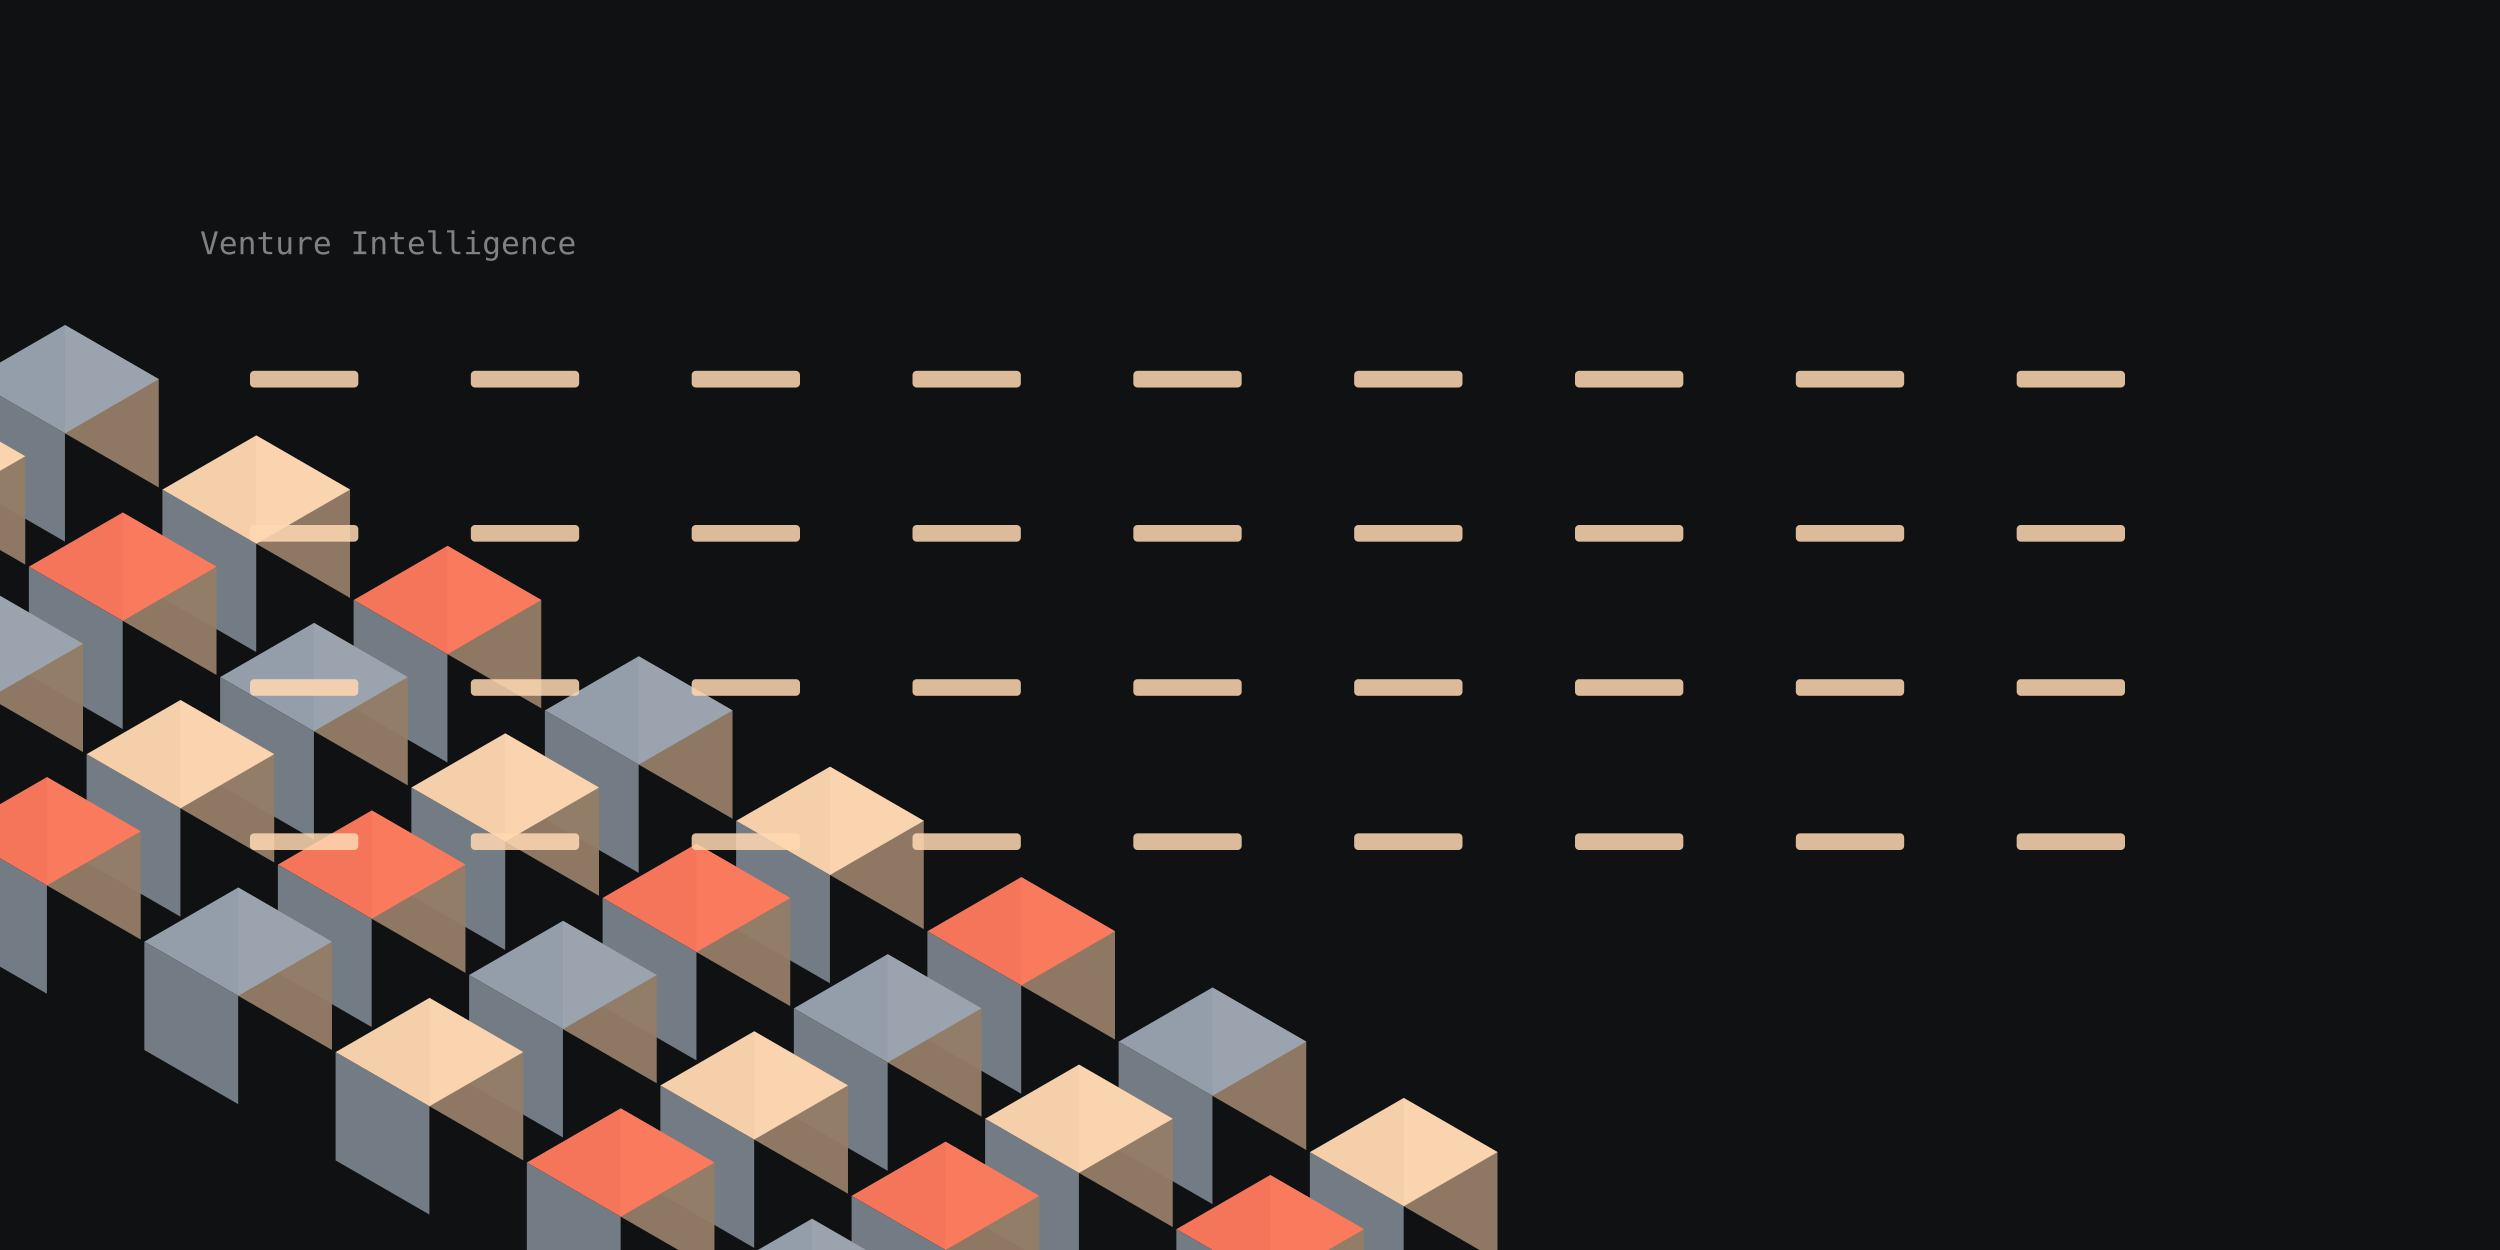
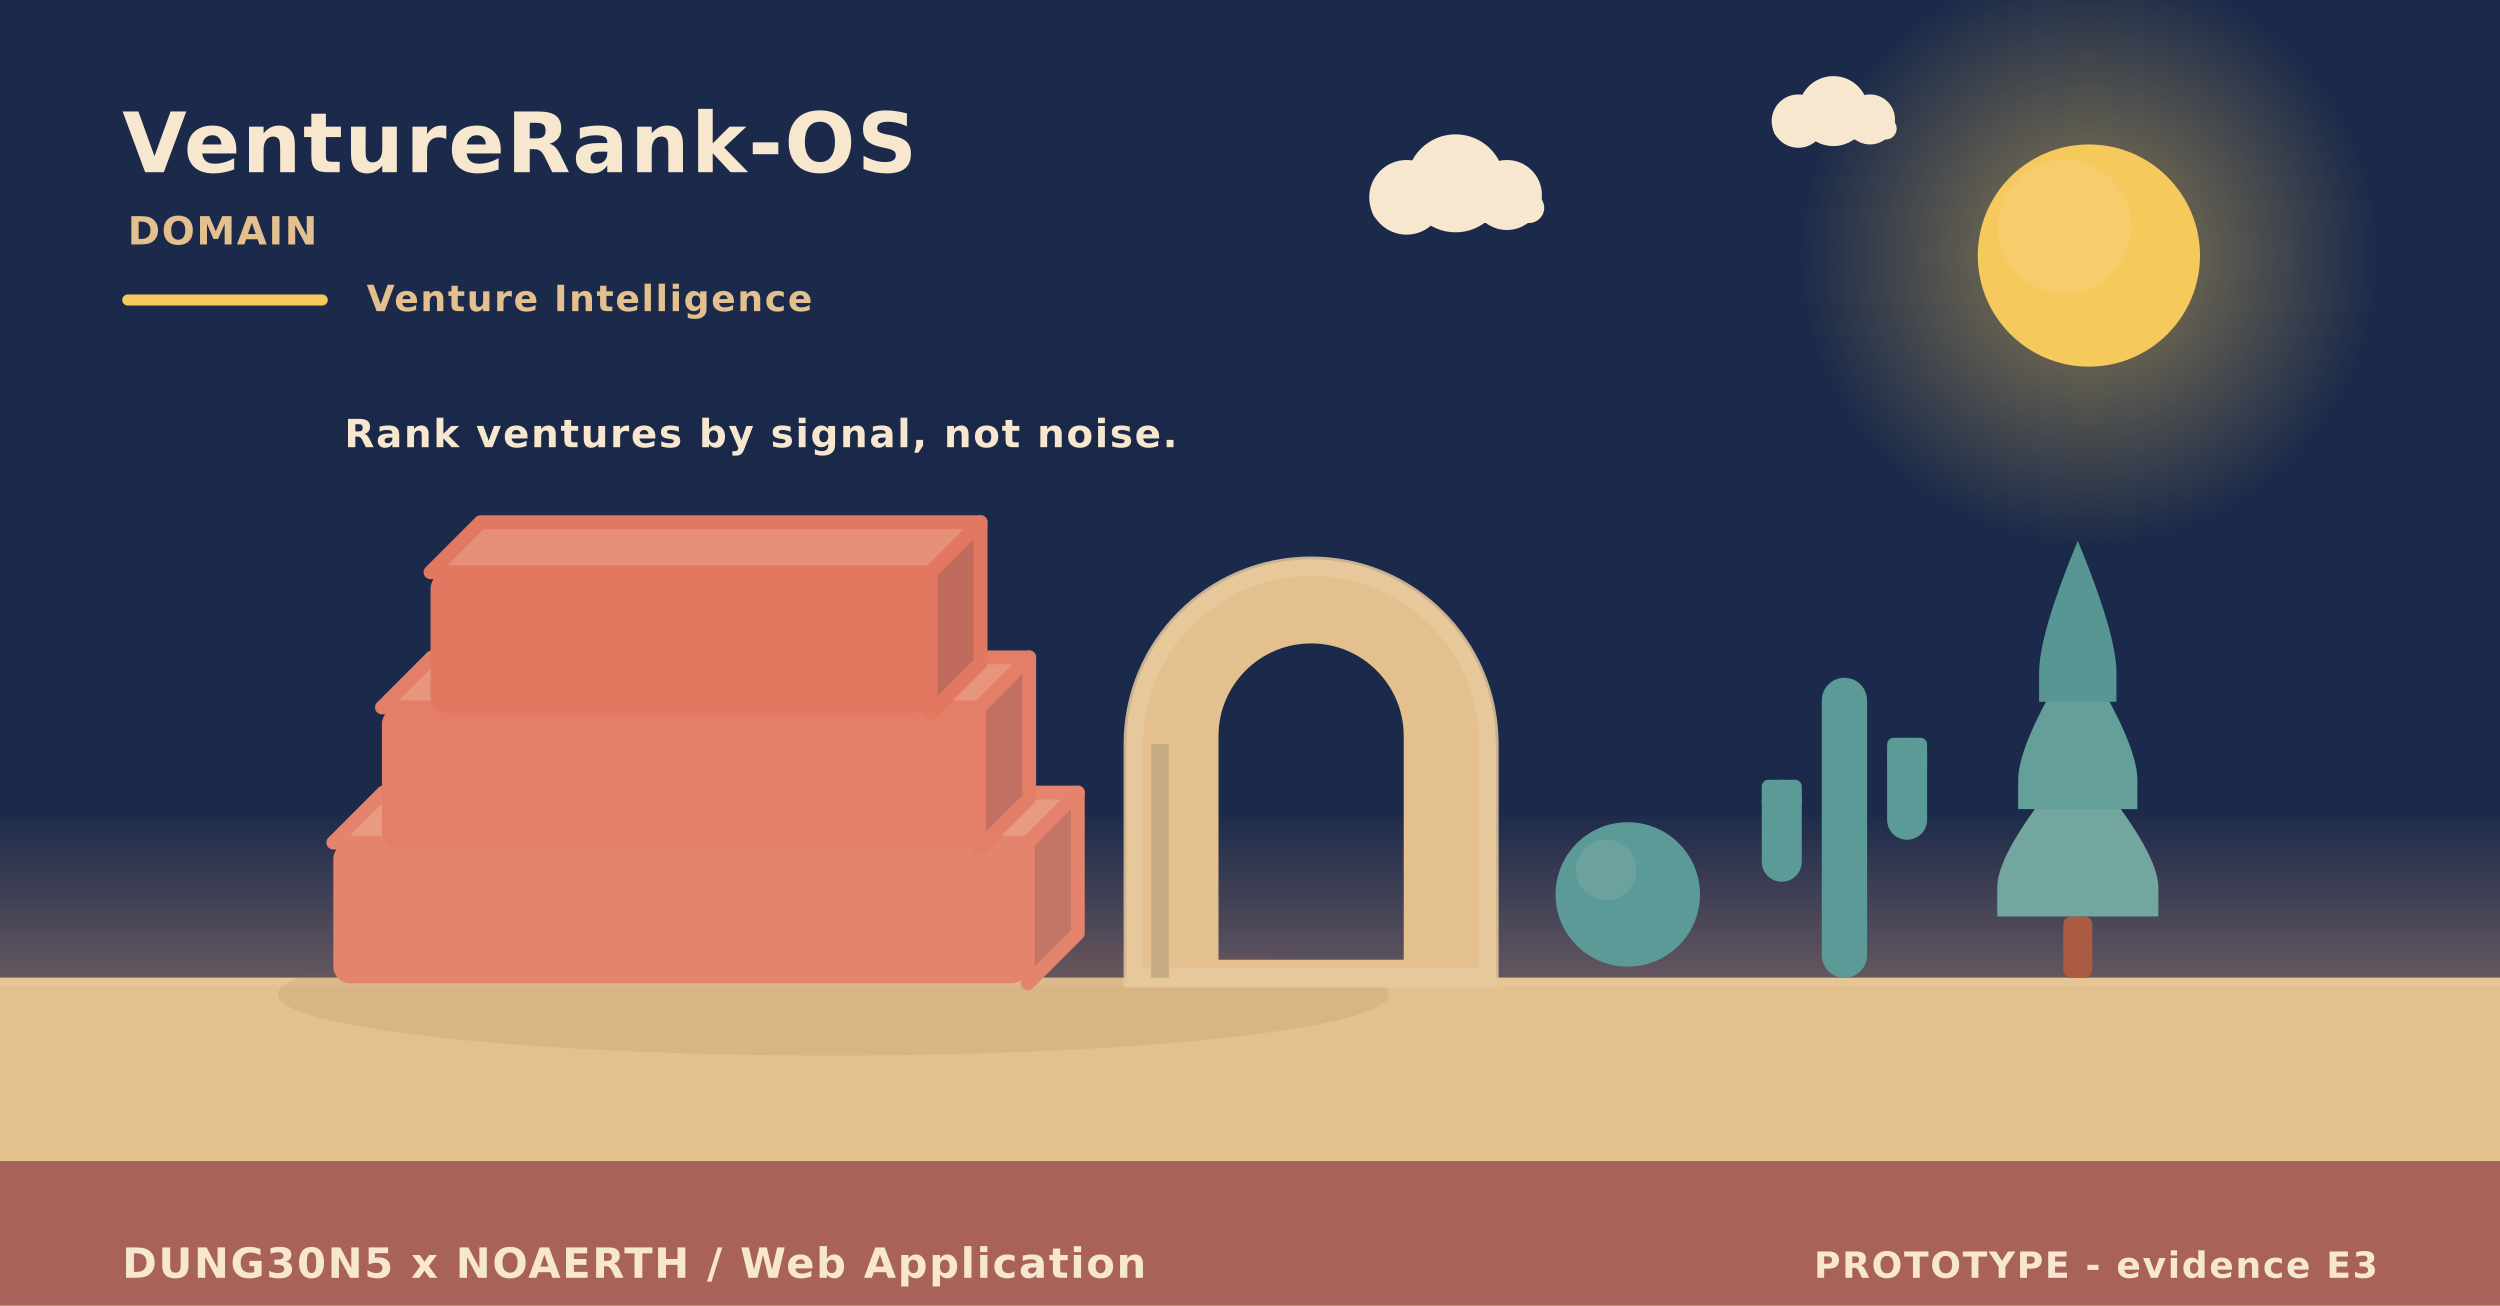
- <svg xmlns="http://www.w3.org/2000/svg" viewBox="0 0 1200 600" width="1200" height="600" role="img" aria-label="VentureRank-OS domain model">
-   <rect width="1200" height="600" fill="#0f1113" />
-   <defs>
-     <linearGradient id="gd" x1="0" y1="0" x2="1" y2="1">
-       <stop offset="0%" stop-color="#ff7a5c" />
-       <stop offset="100%" stop-color="#9aa5b1" />
-     </linearGradient>
-   </defs>
+ <svg xmlns="http://www.w3.org/2000/svg" width="900" height="470" viewBox="0 0 900 470" role="img" aria-label="VentureRank-OS - the problem it addresses">
+   <linearGradient id="skym" x1="0" y1="0" x2="0" y2="1">
+     <stop offset="0" stop-color="#1b2a4a" />
+     <stop offset="0.62" stop-color="#1b2a4a" />
+     <stop offset="1" stop-color="#f3ad8a" />
+   </linearGradient>
+   <rect width="900" height="470" fill="url(#skym)" />
+   <radialGradient id="sunm">
+     <stop offset="0.35" stop-color="#f5c95c" stop-opacity="0.34" />
+     <stop offset="1" stop-color="#f5c95c" stop-opacity="0" />
+   </radialGradient>
+   <circle cx="752" cy="92" r="104" fill="url(#sunm)" />
+   <circle cx="752" cy="92" r="40" fill="#f5c95c" />
+   <circle cx="743.2" cy="81.6" r="24" fill="#f5d27e" opacity="0.5" />
  <g>
-     <polygon points="-60.62,155.00 -15.59,181.00 -15.59,129.00 -60.62,103.00" fill="#947d67" opacity="0.95" />
-     <polygon points="-105.66,181.00 -60.62,207.00 -60.62,155.00 -105.66,129.00" fill="#78818a" opacity="0.95" />
-     <polygon points="-60.62,103.00 -15.59,129.00 -60.62,155.00 -105.66,129.00" fill="#ff7a5c" opacity="0.95" />
-     <g>
-       <rect x="120.00" y="178.00" width="52.00" height="8.00" rx="2.00" fill="#ffd8b1" opacity="0.85" />
-       <animateTransform attributeName="transform" type="translate" values="120.00,190.00 226.00,190.00" dur="7.136s" begin="0.0s" repeatCount="indefinite" />
-     </g>
+     <circle cx="524" cy="66" r="17.64" fill="#f6e7ce" />
+     <circle cx="506.36" cy="71.04" r="13.44" fill="#f6e7ce" />
+     <circle cx="542.48" cy="70.2" r="12.6" fill="#f6e7ce" />
+     <rect x="493.76" y="69.36" width="62.16" height="10.92" rx="5.46" fill="#f6e7ce" />
+     <animateTransform attributeName="transform" type="translate" values="0 0;24 0;0 0" dur="36s" begin="0s" repeatCount="indefinite" />
  </g>
  <g>
-     <polygon points="31.18,208.00 76.21,234.00 76.21,182.00 31.18,156.00" fill="#947d67" opacity="0.95" />
-     <polygon points="-13.86,234.00 31.18,260.00 31.18,208.00 -13.86,182.00" fill="#78818a" opacity="0.95" />
-     <polygon points="31.18,156.00 76.21,182.00 31.18,208.00 -13.86,182.00" fill="#9aa5b1" opacity="0.95" />
-     <g>
-       <rect x="226.00" y="178.00" width="52.00" height="8.00" rx="2.00" fill="#ffd8b1" opacity="0.85" />
-       <animateTransform attributeName="transform" type="translate" values="226.00,190.00 332.00,190.00" dur="7.136s" begin="0.12s" repeatCount="indefinite" />
-     </g>
+     <circle cx="660" cy="40" r="12.6" fill="#f6e7ce" />
+     <circle cx="647.4" cy="43.6" r="9.6" fill="#f6e7ce" />
+     <circle cx="673.2" cy="43" r="9" fill="#f6e7ce" />
+     <rect x="638.4" y="42.4" width="44.4" height="7.8" rx="3.9" fill="#f6e7ce" />
+     <animateTransform attributeName="transform" type="translate" values="0 0;-18 0;0 0" dur="46s" begin="3s" repeatCount="indefinite" />
  </g>
-   <g>
-     <polygon points="122.98,261.00 168.01,287.00 168.01,235.00 122.98,209.00" fill="#947d67" opacity="0.95" />
-     <polygon points="77.94,287.00 122.98,313.00 122.98,261.00 77.94,235.00" fill="#78818a" opacity="0.95" />
-     <polygon points="122.98,209.00 168.01,235.00 122.98,261.00 77.94,235.00" fill="#ffd8b1" opacity="0.95" />
-     <g>
-       <rect x="332.00" y="178.00" width="52.00" height="8.00" rx="2.00" fill="#ffd8b1" opacity="0.85" />
-       <animateTransform attributeName="transform" type="translate" values="332.00,190.00 438.00,190.00" dur="7.136s" begin="0.24s" repeatCount="indefinite" />
-     </g>
-   </g>
-   <g>
-     <polygon points="214.77,314.00 259.81,340.00 259.81,288.00 214.77,262.00" fill="#947d67" opacity="0.95" />
-     <polygon points="169.74,340.00 214.77,366.00 214.77,314.00 169.74,288.00" fill="#78818a" opacity="0.95" />
-     <polygon points="214.77,262.00 259.81,288.00 214.77,314.00 169.74,288.00" fill="#ff7a5c" opacity="0.95" />
-     <g>
-       <rect x="438.00" y="178.00" width="52.00" height="8.00" rx="2.00" fill="#ffd8b1" opacity="0.85" />
-       <animateTransform attributeName="transform" type="translate" values="438.00,190.00 544.00,190.00" dur="7.136s" begin="0.36s" repeatCount="indefinite" />
-     </g>
-   </g>
-   <g>
-     <polygon points="306.57,367.00 351.61,393.00 351.61,341.00 306.57,315.00" fill="#947d67" opacity="0.95" />
-     <polygon points="261.54,393.00 306.57,419.00 306.57,367.00 261.54,341.00" fill="#78818a" opacity="0.95" />
-     <polygon points="306.57,315.00 351.61,341.00 306.57,367.00 261.54,341.00" fill="#9aa5b1" opacity="0.95" />
-     <g>
-       <rect x="544.00" y="178.00" width="52.00" height="8.00" rx="2.00" fill="#ffd8b1" opacity="0.85" />
-       <animateTransform attributeName="transform" type="translate" values="544.00,190.00 650.00,190.00" dur="7.136s" begin="0.48s" repeatCount="indefinite" />
-     </g>
-   </g>
-   <g>
-     <polygon points="398.37,420.00 443.41,446.00 443.41,394.00 398.37,368.00" fill="#947d67" opacity="0.95" />
-     <polygon points="353.34,446.00 398.37,472.00 398.37,420.00 353.34,394.00" fill="#78818a" opacity="0.95" />
-     <polygon points="398.37,368.00 443.41,394.00 398.37,420.00 353.34,394.00" fill="#ffd8b1" opacity="0.95" />
-     <g>
-       <rect x="650.00" y="178.00" width="52.00" height="8.00" rx="2.00" fill="#ffd8b1" opacity="0.85" />
-       <animateTransform attributeName="transform" type="translate" values="650.00,190.00 756.00,190.00" dur="7.136s" begin="0.6s" repeatCount="indefinite" />
-     </g>
-   </g>
-   <g>
-     <polygon points="490.17,473.00 535.20,499.00 535.20,447.00 490.17,421.00" fill="#947d67" opacity="0.95" />
-     <polygon points="445.14,499.00 490.17,525.00 490.17,473.00 445.14,447.00" fill="#78818a" opacity="0.95" />
-     <polygon points="490.17,421.00 535.20,447.00 490.17,473.00 445.14,447.00" fill="#ff7a5c" opacity="0.95" />
-     <g>
-       <rect x="756.00" y="178.00" width="52.00" height="8.00" rx="2.00" fill="#ffd8b1" opacity="0.85" />
-       <animateTransform attributeName="transform" type="translate" values="756.00,190.00 862.00,190.00" dur="7.136s" begin="0.72s" repeatCount="indefinite" />
-     </g>
-   </g>
-   <g>
-     <polygon points="581.97,526.00 627.00,552.00 627.00,500.00 581.97,474.00" fill="#947d67" opacity="0.95" />
-     <polygon points="536.94,552.00 581.97,578.00 581.97,526.00 536.94,500.00" fill="#78818a" opacity="0.95" />
-     <polygon points="581.97,474.00 627.00,500.00 581.97,526.00 536.94,500.00" fill="#9aa5b1" opacity="0.95" />
-     <g>
-       <rect x="862.00" y="178.00" width="52.00" height="8.00" rx="2.00" fill="#ffd8b1" opacity="0.85" />
-       <animateTransform attributeName="transform" type="translate" values="862.00,190.00 968.00,190.00" dur="7.136s" begin="0.84s" repeatCount="indefinite" />
-     </g>
-   </g>
-   <g>
-     <polygon points="673.77,579.00 718.80,605.00 718.80,553.00 673.77,527.00" fill="#947d67" opacity="0.95" />
-     <polygon points="628.73,605.00 673.77,631.00 673.77,579.00 628.73,553.00" fill="#78818a" opacity="0.95" />
-     <polygon points="673.77,527.00 718.80,553.00 673.77,579.00 628.73,553.00" fill="#ffd8b1" opacity="0.95" />
-     <g>
-       <rect x="968.00" y="178.00" width="52.00" height="8.00" rx="2.00" fill="#ffd8b1" opacity="0.85" />
-       <animateTransform attributeName="transform" type="translate" values="968.00,190.00 1074.00,190.00" dur="7.136s" begin="0.96s" repeatCount="indefinite" />
-     </g>
-   </g>
-   <g>
-     <polygon points="-124.71,192.00 -79.67,218.00 -79.67,166.00 -124.71,140.00" fill="#947d67" opacity="0.95" />
-     <polygon points="-169.74,218.00 -124.71,244.00 -124.71,192.00 -169.74,166.00" fill="#78818a" opacity="0.95" />
-     <polygon points="-124.71,140.00 -79.67,166.00 -124.71,192.00 -169.74,166.00" fill="#9aa5b1" opacity="0.95" />
-     <g>
-       <rect x="120.00" y="252.00" width="52.00" height="8.00" rx="2.00" fill="#ffd8b1" opacity="0.85" />
-       <animateTransform attributeName="transform" type="translate" values="120.00,264.00 226.00,264.00" dur="7.136s" begin="0.3s" repeatCount="indefinite" />
-     </g>
-   </g>
-   <g>
-     <polygon points="-32.91,245.00 12.12,271.00 12.12,219.00 -32.91,193.00" fill="#947d67" opacity="0.95" />
-     <polygon points="-77.94,271.00 -32.91,297.00 -32.91,245.00 -77.94,219.00" fill="#78818a" opacity="0.95" />
-     <polygon points="-32.91,193.00 12.12,219.00 -32.91,245.00 -77.94,219.00" fill="#ffd8b1" opacity="0.95" />
-     <g>
-       <rect x="226.00" y="252.00" width="52.00" height="8.00" rx="2.00" fill="#ffd8b1" opacity="0.85" />
-       <animateTransform attributeName="transform" type="translate" values="226.00,264.00 332.00,264.00" dur="7.136s" begin="0.42s" repeatCount="indefinite" />
-     </g>
-   </g>
-   <g>
-     <polygon points="58.89,298.00 103.92,324.00 103.92,272.00 58.89,246.00" fill="#947d67" opacity="0.95" />
-     <polygon points="13.86,324.00 58.89,350.00 58.89,298.00 13.86,272.00" fill="#78818a" opacity="0.95" />
-     <polygon points="58.89,246.00 103.92,272.00 58.89,298.00 13.86,272.00" fill="#ff7a5c" opacity="0.95" />
-     <g>
-       <rect x="332.00" y="252.00" width="52.00" height="8.00" rx="2.00" fill="#ffd8b1" opacity="0.85" />
-       <animateTransform attributeName="transform" type="translate" values="332.00,264.00 438.00,264.00" dur="7.136s" begin="0.54s" repeatCount="indefinite" />
-     </g>
-   </g>
-   <g>
-     <polygon points="150.69,351.00 195.72,377.00 195.72,325.00 150.69,299.00" fill="#947d67" opacity="0.95" />
-     <polygon points="105.66,377.00 150.69,403.00 150.69,351.00 105.66,325.00" fill="#78818a" opacity="0.95" />
-     <polygon points="150.69,299.00 195.72,325.00 150.69,351.00 105.66,325.00" fill="#9aa5b1" opacity="0.95" />
-     <g>
-       <rect x="438.00" y="252.00" width="52.00" height="8.00" rx="2.00" fill="#ffd8b1" opacity="0.85" />
-       <animateTransform attributeName="transform" type="translate" values="438.00,264.00 544.00,264.00" dur="7.136s" begin="0.66s" repeatCount="indefinite" />
-     </g>
-   </g>
-   <g>
-     <polygon points="242.49,404.00 287.52,430.00 287.52,378.00 242.49,352.00" fill="#947d67" opacity="0.95" />
-     <polygon points="197.45,430.00 242.49,456.00 242.49,404.00 197.45,378.00" fill="#78818a" opacity="0.95" />
-     <polygon points="242.49,352.00 287.52,378.00 242.49,404.00 197.45,378.00" fill="#ffd8b1" opacity="0.95" />
-     <g>
-       <rect x="544.00" y="252.00" width="52.00" height="8.00" rx="2.00" fill="#ffd8b1" opacity="0.85" />
-       <animateTransform attributeName="transform" type="translate" values="544.00,264.00 650.00,264.00" dur="7.136s" begin="0.78s" repeatCount="indefinite" />
-     </g>
-   </g>
-   <g>
-     <polygon points="334.29,457.00 379.32,483.00 379.32,431.00 334.29,405.00" fill="#947d67" opacity="0.95" />
-     <polygon points="289.25,483.00 334.29,509.00 334.29,457.00 289.25,431.00" fill="#78818a" opacity="0.95" />
-     <polygon points="334.29,405.00 379.32,431.00 334.29,457.00 289.25,431.00" fill="#ff7a5c" opacity="0.95" />
-     <g>
-       <rect x="650.00" y="252.00" width="52.00" height="8.00" rx="2.00" fill="#ffd8b1" opacity="0.85" />
-       <animateTransform attributeName="transform" type="translate" values="650.00,264.00 756.00,264.00" dur="7.136s" begin="0.9s" repeatCount="indefinite" />
-     </g>
-   </g>
-   <g>
-     <polygon points="426.08,510.00 471.12,536.00 471.12,484.00 426.08,458.00" fill="#947d67" opacity="0.95" />
-     <polygon points="381.05,536.00 426.08,562.00 426.08,510.00 381.05,484.00" fill="#78818a" opacity="0.95" />
-     <polygon points="426.08,458.00 471.12,484.00 426.08,510.00 381.05,484.00" fill="#9aa5b1" opacity="0.95" />
-     <g>
-       <rect x="756.00" y="252.00" width="52.00" height="8.00" rx="2.00" fill="#ffd8b1" opacity="0.85" />
-       <animateTransform attributeName="transform" type="translate" values="756.00,264.00 862.00,264.00" dur="7.136s" begin="1.02s" repeatCount="indefinite" />
-     </g>
-   </g>
-   <g>
-     <polygon points="517.88,563.00 562.92,589.00 562.92,537.00 517.88,511.00" fill="#947d67" opacity="0.95" />
-     <polygon points="472.85,589.00 517.88,615.00 517.88,563.00 472.85,537.00" fill="#78818a" opacity="0.95" />
-     <polygon points="517.88,511.00 562.92,537.00 517.88,563.00 472.85,537.00" fill="#ffd8b1" opacity="0.95" />
-     <g>
-       <rect x="862.00" y="252.00" width="52.00" height="8.00" rx="2.00" fill="#ffd8b1" opacity="0.85" />
-       <animateTransform attributeName="transform" type="translate" values="862.00,264.00 968.00,264.00" dur="7.136s" begin="1.14s" repeatCount="indefinite" />
-     </g>
-   </g>
-   <g>
-     <polygon points="609.68,616.00 654.72,642.00 654.72,590.00 609.68,564.00" fill="#947d67" opacity="0.95" />
-     <polygon points="564.65,642.00 609.68,668.00 609.68,616.00 564.65,590.00" fill="#78818a" opacity="0.95" />
-     <polygon points="609.68,564.00 654.72,590.00 609.68,616.00 564.65,590.00" fill="#ff7a5c" opacity="0.95" />
-     <g>
-       <rect x="968.00" y="252.00" width="52.00" height="8.00" rx="2.00" fill="#ffd8b1" opacity="0.85" />
-       <animateTransform attributeName="transform" type="translate" values="968.00,264.00 1074.00,264.00" dur="7.136s" begin="1.26s" repeatCount="indefinite" />
-     </g>
-   </g>
-   <g>
-     <polygon points="-188.79,229.00 -143.76,255.00 -143.76,203.00 -188.79,177.00" fill="#947d67" opacity="0.95" />
-     <polygon points="-233.83,255.00 -188.79,281.00 -188.79,229.00 -233.83,203.00" fill="#78818a" opacity="0.95" />
-     <polygon points="-188.79,177.00 -143.76,203.00 -188.79,229.00 -233.83,203.00" fill="#ffd8b1" opacity="0.95" />
-     <g>
-       <rect x="120.00" y="326.00" width="52.00" height="8.00" rx="2.00" fill="#ffd8b1" opacity="0.85" />
-       <animateTransform attributeName="transform" type="translate" values="120.00,338.00 226.00,338.00" dur="7.136s" begin="0.6s" repeatCount="indefinite" />
-     </g>
-   </g>
-   <g>
-     <polygon points="-96.99,282.00 -51.96,308.00 -51.96,256.00 -96.99,230.00" fill="#947d67" opacity="0.95" />
-     <polygon points="-142.03,308.00 -96.99,334.00 -96.99,282.00 -142.03,256.00" fill="#78818a" opacity="0.95" />
-     <polygon points="-96.99,230.00 -51.96,256.00 -96.99,282.00 -142.03,256.00" fill="#ff7a5c" opacity="0.95" />
-     <g>
-       <rect x="226.00" y="326.00" width="52.00" height="8.00" rx="2.00" fill="#ffd8b1" opacity="0.85" />
-       <animateTransform attributeName="transform" type="translate" values="226.00,338.00 332.00,338.00" dur="7.136s" begin="0.72s" repeatCount="indefinite" />
-     </g>
-   </g>
-   <g>
-     <polygon points="-5.20,335.00 39.84,361.00 39.84,309.00 -5.20,283.00" fill="#947d67" opacity="0.95" />
-     <polygon points="-50.23,361.00 -5.20,387.00 -5.20,335.00 -50.23,309.00" fill="#78818a" opacity="0.95" />
-     <polygon points="-5.20,283.00 39.84,309.00 -5.20,335.00 -50.23,309.00" fill="#9aa5b1" opacity="0.95" />
-     <g>
-       <rect x="332.00" y="326.00" width="52.00" height="8.00" rx="2.00" fill="#ffd8b1" opacity="0.85" />
-       <animateTransform attributeName="transform" type="translate" values="332.00,338.00 438.00,338.00" dur="7.136s" begin="0.84s" repeatCount="indefinite" />
-     </g>
-   </g>
-   <g>
-     <polygon points="86.60,388.00 131.64,414.00 131.64,362.00 86.60,336.00" fill="#947d67" opacity="0.95" />
-     <polygon points="41.57,414.00 86.60,440.00 86.60,388.00 41.57,362.00" fill="#78818a" opacity="0.95" />
-     <polygon points="86.60,336.00 131.64,362.00 86.60,388.00 41.57,362.00" fill="#ffd8b1" opacity="0.95" />
-     <g>
-       <rect x="438.00" y="326.00" width="52.00" height="8.00" rx="2.00" fill="#ffd8b1" opacity="0.85" />
-       <animateTransform attributeName="transform" type="translate" values="438.00,338.00 544.00,338.00" dur="7.136s" begin="0.96s" repeatCount="indefinite" />
-     </g>
-   </g>
-   <g>
-     <polygon points="178.40,441.00 223.43,467.00 223.43,415.00 178.40,389.00" fill="#947d67" opacity="0.95" />
-     <polygon points="133.37,467.00 178.40,493.00 178.40,441.00 133.37,415.00" fill="#78818a" opacity="0.95" />
-     <polygon points="178.40,389.00 223.43,415.00 178.40,441.00 133.37,415.00" fill="#ff7a5c" opacity="0.95" />
-     <g>
-       <rect x="544.00" y="326.00" width="52.00" height="8.00" rx="2.00" fill="#ffd8b1" opacity="0.85" />
-       <animateTransform attributeName="transform" type="translate" values="544.00,338.00 650.00,338.00" dur="7.136s" begin="1.08s" repeatCount="indefinite" />
-     </g>
-   </g>
-   <g>
-     <polygon points="270.20,494.00 315.23,520.00 315.23,468.00 270.20,442.00" fill="#947d67" opacity="0.95" />
-     <polygon points="225.17,520.00 270.20,546.00 270.20,494.00 225.17,468.00" fill="#78818a" opacity="0.95" />
-     <polygon points="270.20,442.00 315.23,468.00 270.20,494.00 225.17,468.00" fill="#9aa5b1" opacity="0.95" />
-     <g>
-       <rect x="650.00" y="326.00" width="52.00" height="8.00" rx="2.00" fill="#ffd8b1" opacity="0.85" />
-       <animateTransform attributeName="transform" type="translate" values="650.00,338.00 756.00,338.00" dur="7.136s" begin="1.2s" repeatCount="indefinite" />
-     </g>
-   </g>
-   <g>
-     <polygon points="362.00,547.00 407.03,573.00 407.03,521.00 362.00,495.00" fill="#947d67" opacity="0.95" />
-     <polygon points="316.97,573.00 362.00,599.00 362.00,547.00 316.97,521.00" fill="#78818a" opacity="0.95" />
-     <polygon points="362.00,495.00 407.03,521.00 362.00,547.00 316.97,521.00" fill="#ffd8b1" opacity="0.95" />
-     <g>
-       <rect x="756.00" y="326.00" width="52.00" height="8.00" rx="2.00" fill="#ffd8b1" opacity="0.85" />
-       <animateTransform attributeName="transform" type="translate" values="756.00,338.00 862.00,338.00" dur="7.136s" begin="1.32s" repeatCount="indefinite" />
-     </g>
-   </g>
-   <g>
-     <polygon points="453.80,600.00 498.83,626.00 498.83,574.00 453.80,548.00" fill="#947d67" opacity="0.95" />
-     <polygon points="408.76,626.00 453.80,652.00 453.80,600.00 408.76,574.00" fill="#78818a" opacity="0.95" />
-     <polygon points="453.80,548.00 498.83,574.00 453.80,600.00 408.76,574.00" fill="#ff7a5c" opacity="0.95" />
-     <g>
-       <rect x="862.00" y="326.00" width="52.00" height="8.00" rx="2.00" fill="#ffd8b1" opacity="0.85" />
-       <animateTransform attributeName="transform" type="translate" values="862.00,338.00 968.00,338.00" dur="7.136s" begin="1.44s" repeatCount="indefinite" />
-     </g>
-   </g>
-   <g>
-     <polygon points="545.60,653.00 590.63,679.00 590.63,627.00 545.60,601.00" fill="#947d67" opacity="0.95" />
-     <polygon points="500.56,679.00 545.60,705.00 545.60,653.00 500.56,627.00" fill="#78818a" opacity="0.95" />
-     <polygon points="545.60,601.00 590.63,627.00 545.60,653.00 500.56,627.00" fill="#9aa5b1" opacity="0.95" />
-     <g>
-       <rect x="968.00" y="326.00" width="52.00" height="8.00" rx="2.00" fill="#ffd8b1" opacity="0.85" />
-       <animateTransform attributeName="transform" type="translate" values="968.00,338.00 1074.00,338.00" dur="7.136s" begin="1.56s" repeatCount="indefinite" />
-     </g>
-   </g>
-   <g>
-     <polygon points="-252.88,266.00 -207.85,292.00 -207.85,240.00 -252.88,214.00" fill="#947d67" opacity="0.95" />
-     <polygon points="-297.91,292.00 -252.88,318.00 -252.88,266.00 -297.91,240.00" fill="#78818a" opacity="0.95" />
-     <polygon points="-252.88,214.00 -207.85,240.00 -252.88,266.00 -297.91,240.00" fill="#ff7a5c" opacity="0.95" />
-     <g>
-       <rect x="120.00" y="400.00" width="52.00" height="8.00" rx="2.00" fill="#ffd8b1" opacity="0.85" />
-       <animateTransform attributeName="transform" type="translate" values="120.00,412.00 226.00,412.00" dur="7.136s" begin="0.9s" repeatCount="indefinite" />
-     </g>
-   </g>
-   <g>
-     <polygon points="-161.08,319.00 -116.05,345.00 -116.05,293.00 -161.08,267.00" fill="#947d67" opacity="0.95" />
-     <polygon points="-206.11,345.00 -161.08,371.00 -161.08,319.00 -206.11,293.00" fill="#78818a" opacity="0.95" />
-     <polygon points="-161.08,267.00 -116.05,293.00 -161.08,319.00 -206.11,293.00" fill="#9aa5b1" opacity="0.95" />
-     <g>
-       <rect x="226.00" y="400.00" width="52.00" height="8.00" rx="2.00" fill="#ffd8b1" opacity="0.85" />
-       <animateTransform attributeName="transform" type="translate" values="226.00,412.00 332.00,412.00" dur="7.136s" begin="1.02s" repeatCount="indefinite" />
-     </g>
-   </g>
-   <g>
-     <polygon points="-69.28,372.00 -24.25,398.00 -24.25,346.00 -69.28,320.00" fill="#947d67" opacity="0.95" />
-     <polygon points="-114.32,398.00 -69.28,424.00 -69.28,372.00 -114.32,346.00" fill="#78818a" opacity="0.95" />
-     <polygon points="-69.28,320.00 -24.25,346.00 -69.28,372.00 -114.32,346.00" fill="#ffd8b1" opacity="0.95" />
-     <g>
-       <rect x="332.00" y="400.00" width="52.00" height="8.00" rx="2.00" fill="#ffd8b1" opacity="0.85" />
-       <animateTransform attributeName="transform" type="translate" values="332.00,412.00 438.00,412.00" dur="7.136s" begin="1.14s" repeatCount="indefinite" />
-     </g>
-   </g>
-   <g>
-     <polygon points="22.52,425.00 67.55,451.00 67.55,399.00 22.52,373.00" fill="#947d67" opacity="0.95" />
-     <polygon points="-22.52,451.00 22.52,477.00 22.52,425.00 -22.52,399.00" fill="#78818a" opacity="0.95" />
-     <polygon points="22.52,373.00 67.55,399.00 22.52,425.00 -22.52,399.00" fill="#ff7a5c" opacity="0.95" />
-     <g>
-       <rect x="438.00" y="400.00" width="52.00" height="8.00" rx="2.00" fill="#ffd8b1" opacity="0.85" />
-       <animateTransform attributeName="transform" type="translate" values="438.00,412.00 544.00,412.00" dur="7.136s" begin="1.26s" repeatCount="indefinite" />
-     </g>
-   </g>
-   <g>
-     <polygon points="114.32,478.00 159.35,504.00 159.35,452.00 114.32,426.00" fill="#947d67" opacity="0.95" />
-     <polygon points="69.28,504.00 114.32,530.00 114.32,478.00 69.28,452.00" fill="#78818a" opacity="0.95" />
-     <polygon points="114.32,426.00 159.35,452.00 114.32,478.00 69.28,452.00" fill="#9aa5b1" opacity="0.95" />
-     <g>
-       <rect x="544.00" y="400.00" width="52.00" height="8.00" rx="2.00" fill="#ffd8b1" opacity="0.85" />
-       <animateTransform attributeName="transform" type="translate" values="544.00,412.00 650.00,412.00" dur="7.136s" begin="1.38s" repeatCount="indefinite" />
-     </g>
-   </g>
-   <g>
-     <polygon points="206.11,531.00 251.15,557.00 251.15,505.00 206.11,479.00" fill="#947d67" opacity="0.95" />
-     <polygon points="161.08,557.00 206.11,583.00 206.11,531.00 161.08,505.00" fill="#78818a" opacity="0.95" />
-     <polygon points="206.11,479.00 251.15,505.00 206.11,531.00 161.08,505.00" fill="#ffd8b1" opacity="0.95" />
-     <g>
-       <rect x="650.00" y="400.00" width="52.00" height="8.00" rx="2.00" fill="#ffd8b1" opacity="0.85" />
-       <animateTransform attributeName="transform" type="translate" values="650.00,412.00 756.00,412.00" dur="7.136s" begin="1.5s" repeatCount="indefinite" />
-     </g>
-   </g>
-   <g>
-     <polygon points="297.91,584.00 342.95,610.00 342.95,558.00 297.91,532.00" fill="#947d67" opacity="0.95" />
-     <polygon points="252.88,610.00 297.91,636.00 297.91,584.00 252.88,558.00" fill="#78818a" opacity="0.95" />
-     <polygon points="297.91,532.00 342.95,558.00 297.91,584.00 252.88,558.00" fill="#ff7a5c" opacity="0.95" />
-     <g>
-       <rect x="756.00" y="400.00" width="52.00" height="8.00" rx="2.00" fill="#ffd8b1" opacity="0.85" />
-       <animateTransform attributeName="transform" type="translate" values="756.00,412.00 862.00,412.00" dur="7.136s" begin="1.62s" repeatCount="indefinite" />
-     </g>
-   </g>
-   <g>
-     <polygon points="389.71,637.00 434.74,663.00 434.74,611.00 389.71,585.00" fill="#947d67" opacity="0.95" />
-     <polygon points="344.68,663.00 389.71,689.00 389.71,637.00 344.68,611.00" fill="#78818a" opacity="0.95" />
-     <polygon points="389.71,585.00 434.74,611.00 389.71,637.00 344.68,611.00" fill="#9aa5b1" opacity="0.95" />
-     <g>
-       <rect x="862.00" y="400.00" width="52.00" height="8.00" rx="2.00" fill="#ffd8b1" opacity="0.85" />
-       <animateTransform attributeName="transform" type="translate" values="862.00,412.00 968.00,412.00" dur="7.136s" begin="1.74s" repeatCount="indefinite" />
-     </g>
-   </g>
-   <g>
-     <polygon points="481.51,690.00 526.54,716.00 526.54,664.00 481.51,638.00" fill="#947d67" opacity="0.95" />
-     <polygon points="436.48,716.00 481.51,742.00 481.51,690.00 436.48,664.00" fill="#78818a" opacity="0.95" />
-     <polygon points="481.51,638.00 526.54,664.00 481.51,690.00 436.48,664.00" fill="#ffd8b1" opacity="0.95" />
-     <g>
-       <rect x="968.00" y="400.00" width="52.00" height="8.00" rx="2.00" fill="#ffd8b1" opacity="0.85" />
-       <animateTransform attributeName="transform" type="translate" values="968.00,412.00 1074.00,412.00" dur="7.136s" begin="1.86s" repeatCount="indefinite" />
-     </g>
-   </g>
-   <text x="96" y="122" font-family="ui-monospace,Menlo,monospace" font-size="15" fill="rgba(241,243,245,0.500)">Venture Intelligence</text>
+   <rect x="0" y="352" width="900" height="118" fill="#e3c08d" />
+   <rect x="0" y="352" width="900" height="3" fill="#e6c596" />
+   <text x="44" y="62" font-family="Verdana,DejaVu Sans,sans-serif" font-size="30" font-weight="700" letter-spacing="0.6" fill="#f6e7ce" text-anchor="start">VentureRank-OS</text>
+   <text x="46" y="88" font-family="Verdana,DejaVu Sans,sans-serif" font-size="14" font-weight="700" letter-spacing="0.6" fill="#e3c08d" text-anchor="start">DOMAIN</text>
+   <rect x="44" y="106" width="74" height="4" rx="2" fill="#f5c95c" />
+   <text x="132" y="112" font-family="Verdana,DejaVu Sans,sans-serif" font-size="13" font-weight="700" letter-spacing="0.6" fill="#e3c08d" text-anchor="start">Venture Intelligence</text>
+   <ellipse cx="300" cy="358" rx="200" ry="22" fill="rgba(138,90,68,0.11)" />
+   <path d="M120,303.33 L370,303.33 L388,285.33 L138,285.33 Z" fill="#e99a82" stroke="#e5846c" stroke-width="5" stroke-linejoin="round" />
+   <path d="M370,303.33 L388,285.33 L388,336 L370,354 Z" fill="#c37566" stroke="#e5846c" stroke-width="5" stroke-linejoin="round" />
+   <rect x="120" y="303.33" width="250" height="50.67" rx="6" fill="#e5846c" />
+   <path d="M137.5,254.67 L352.5,254.67 L370.5,236.67 L155.5,236.67 Z" fill="#e8957d" stroke="#e47e66" stroke-width="5" stroke-linejoin="round" />
+   <path d="M352.5,254.67 L370.5,236.67 L370.5,287.33 L352.5,305.33 Z" fill="#c27061" stroke="#e47e66" stroke-width="5" stroke-linejoin="round" />
+   <rect x="137.5" y="254.67" width="215" height="50.67" rx="6" fill="#e47e66" />
+   <path d="M155,206 L335,206 L353,188 L173,188 Z" fill="#e79079" stroke="#e37861" stroke-width="5" stroke-linejoin="round" />
+   <path d="M335,206 L353,188 L353,238.67 L335,256.67 Z" fill="#c16b5d" stroke="#e37861" stroke-width="5" stroke-linejoin="round" />
+   <rect x="155" y="206" width="180" height="50.67" rx="6" fill="#e37861" />
+   <path d="M408,352 L408,267.84 A64,64 0 0 1 536,267.84 L536,352 Z M436.16,348 L436.16,264.97 A35.84,35.84 0 0 1 507.84,264.97 L507.84,348 Z" fill="#e3c08d" fill-rule="evenodd" stroke="#e3c08d" stroke-width="5" stroke-linejoin="round" />
+   <path d="M408,352 L408,267.84 A64,64 0 0 1 536,267.84 L536,352 Z" fill="none" stroke="#e8c99d" stroke-width="7" stroke-linecap="round" opacity="0.85" />
+   <rect x="414.4" y="267.84" width="6.4" height="84.16" fill="#c7ab84" />
+   <circle cx="586" cy="322" r="26" fill="#5b9a97" />
+   <circle cx="578.2" cy="313.16" r="10.92" fill="#7aa9a2" opacity="0.55" />
+   <rect x="655.84" y="244" width="16.32" height="108" rx="8.16" fill="#5b9a97" />
+   <rect x="634.24" y="280.72" width="14.4" height="36.72" rx="7.2" fill="#5b9a97" />
+   <rect x="634.24" y="280.72" width="14.4" height="10.8" rx="2.4" fill="#5b9a97" />
+   <rect x="679.36" y="265.6" width="14.4" height="36.72" rx="7.2" fill="#5b9a97" />
+   <rect x="679.36" y="265.6" width="14.4" height="10.8" rx="2.4" fill="#5b9a97" />
+   <rect x="742.78" y="329.92" width="10.44" height="22.08" rx="2.9" fill="#ac5b43" />
+   <path d="M748,271.96 Q719,305.58 719,319.49 Q719,329.92 719,329.92 L777,329.92 Q777,329.92 777,319.49 Q777,305.58 748,271.96 Z" fill="#74a6a0" />
+   <path d="M748,233.32 Q726.54,266.94 726.54,280.85 Q726.54,291.28 726.54,291.28 L769.46,291.28 Q769.46,291.28 769.46,280.85 Q769.46,266.94 748,233.32 Z" fill="#649f9a" />
+   <path d="M748,194.68 Q734.08,228.3 734.08,242.21 Q734.08,252.64 734.08,252.64 L761.92,252.64 Q761.92,252.64 761.92,242.21 Q761.92,228.3 748,194.68 Z" fill="#589694" />
+   <rect x="108" y="132" width="520" height="46" rx="12" fill="rgba(27,42,74,0.42)" opacity="0.94" />
+   <text x="124" y="161" font-family="Verdana,DejaVu Sans,sans-serif" font-size="14" font-weight="700" letter-spacing="0.6" fill="#f6e7ce" text-anchor="start">Rank ventures by signal, not noise.</text>
+   <rect x="0" y="418" width="900" height="52" rx="0" fill="#a65c56" opacity="0.94" />
+   <text x="44" y="460" font-family="Verdana,DejaVu Sans,sans-serif" font-size="15" font-weight="700" letter-spacing="0.6" fill="#f6e7ce" text-anchor="start">DUNG30N5 x NOAERTH  /  Web Application</text>
+   <text x="856" y="460" font-family="Verdana,DejaVu Sans,sans-serif" font-size="13" font-weight="700" letter-spacing="0.6" fill="#f6e7ce" text-anchor="end">PROTOTYPE  -  evidence E3</text>
</svg>
